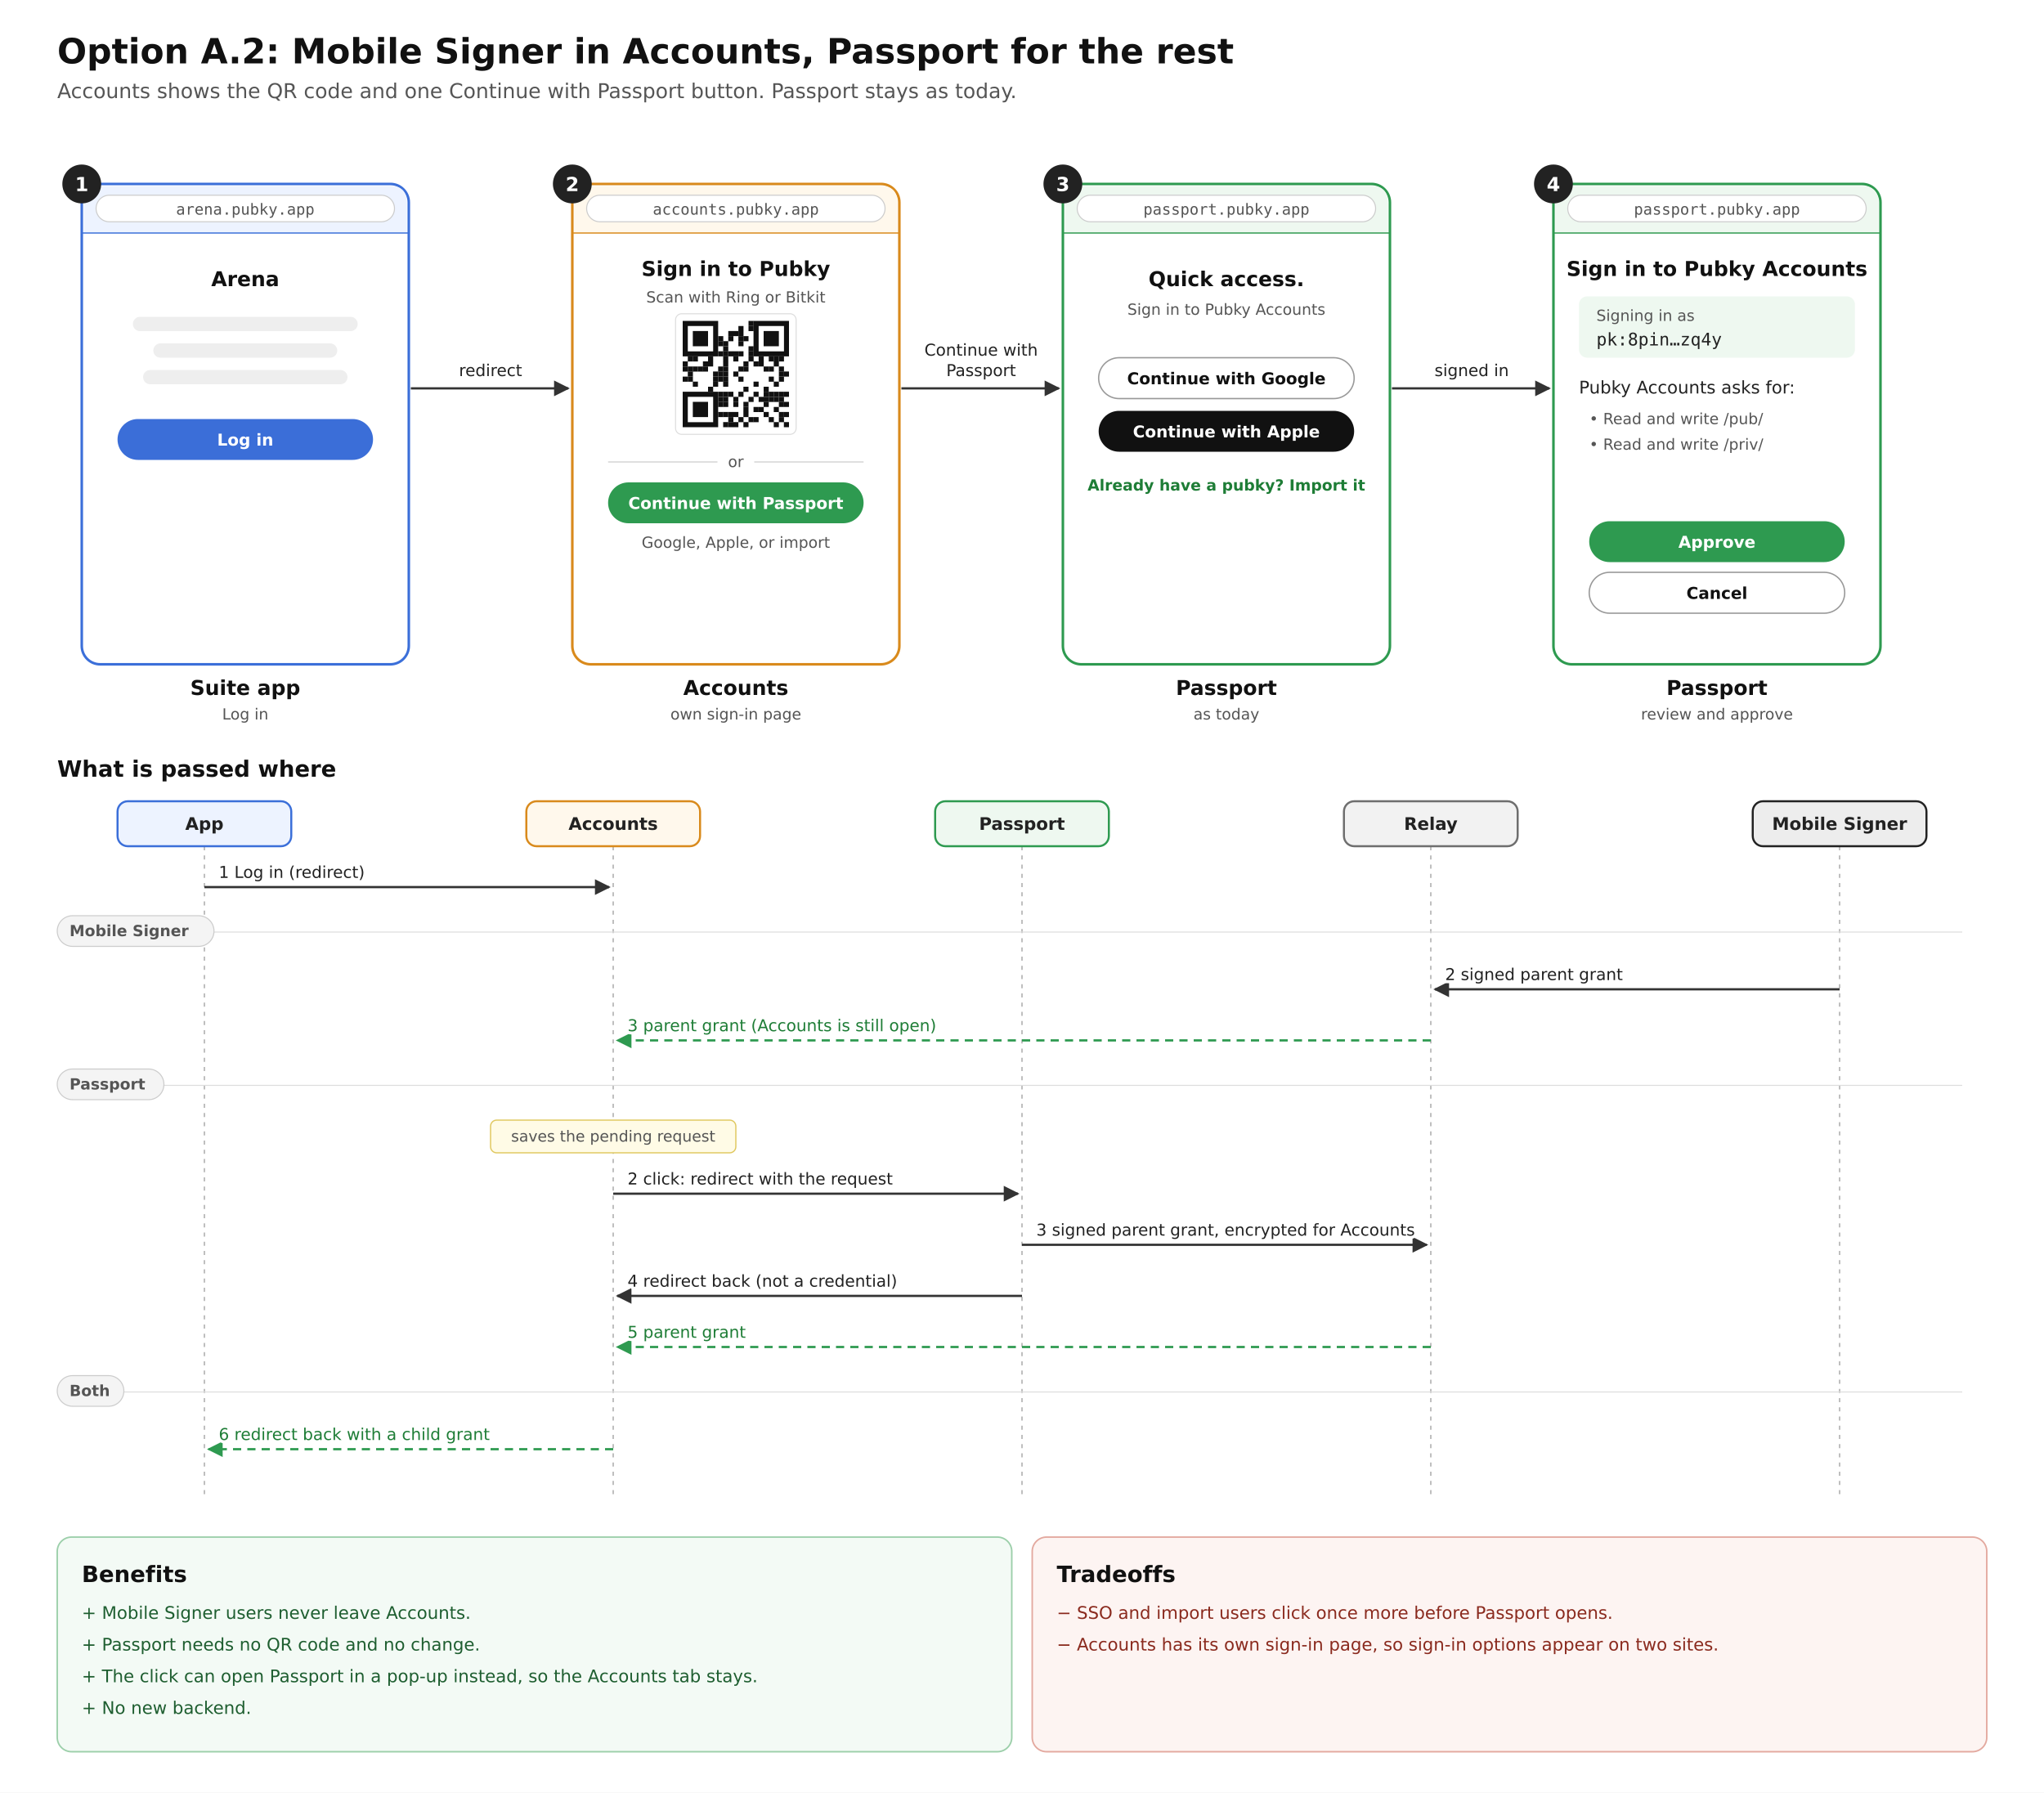
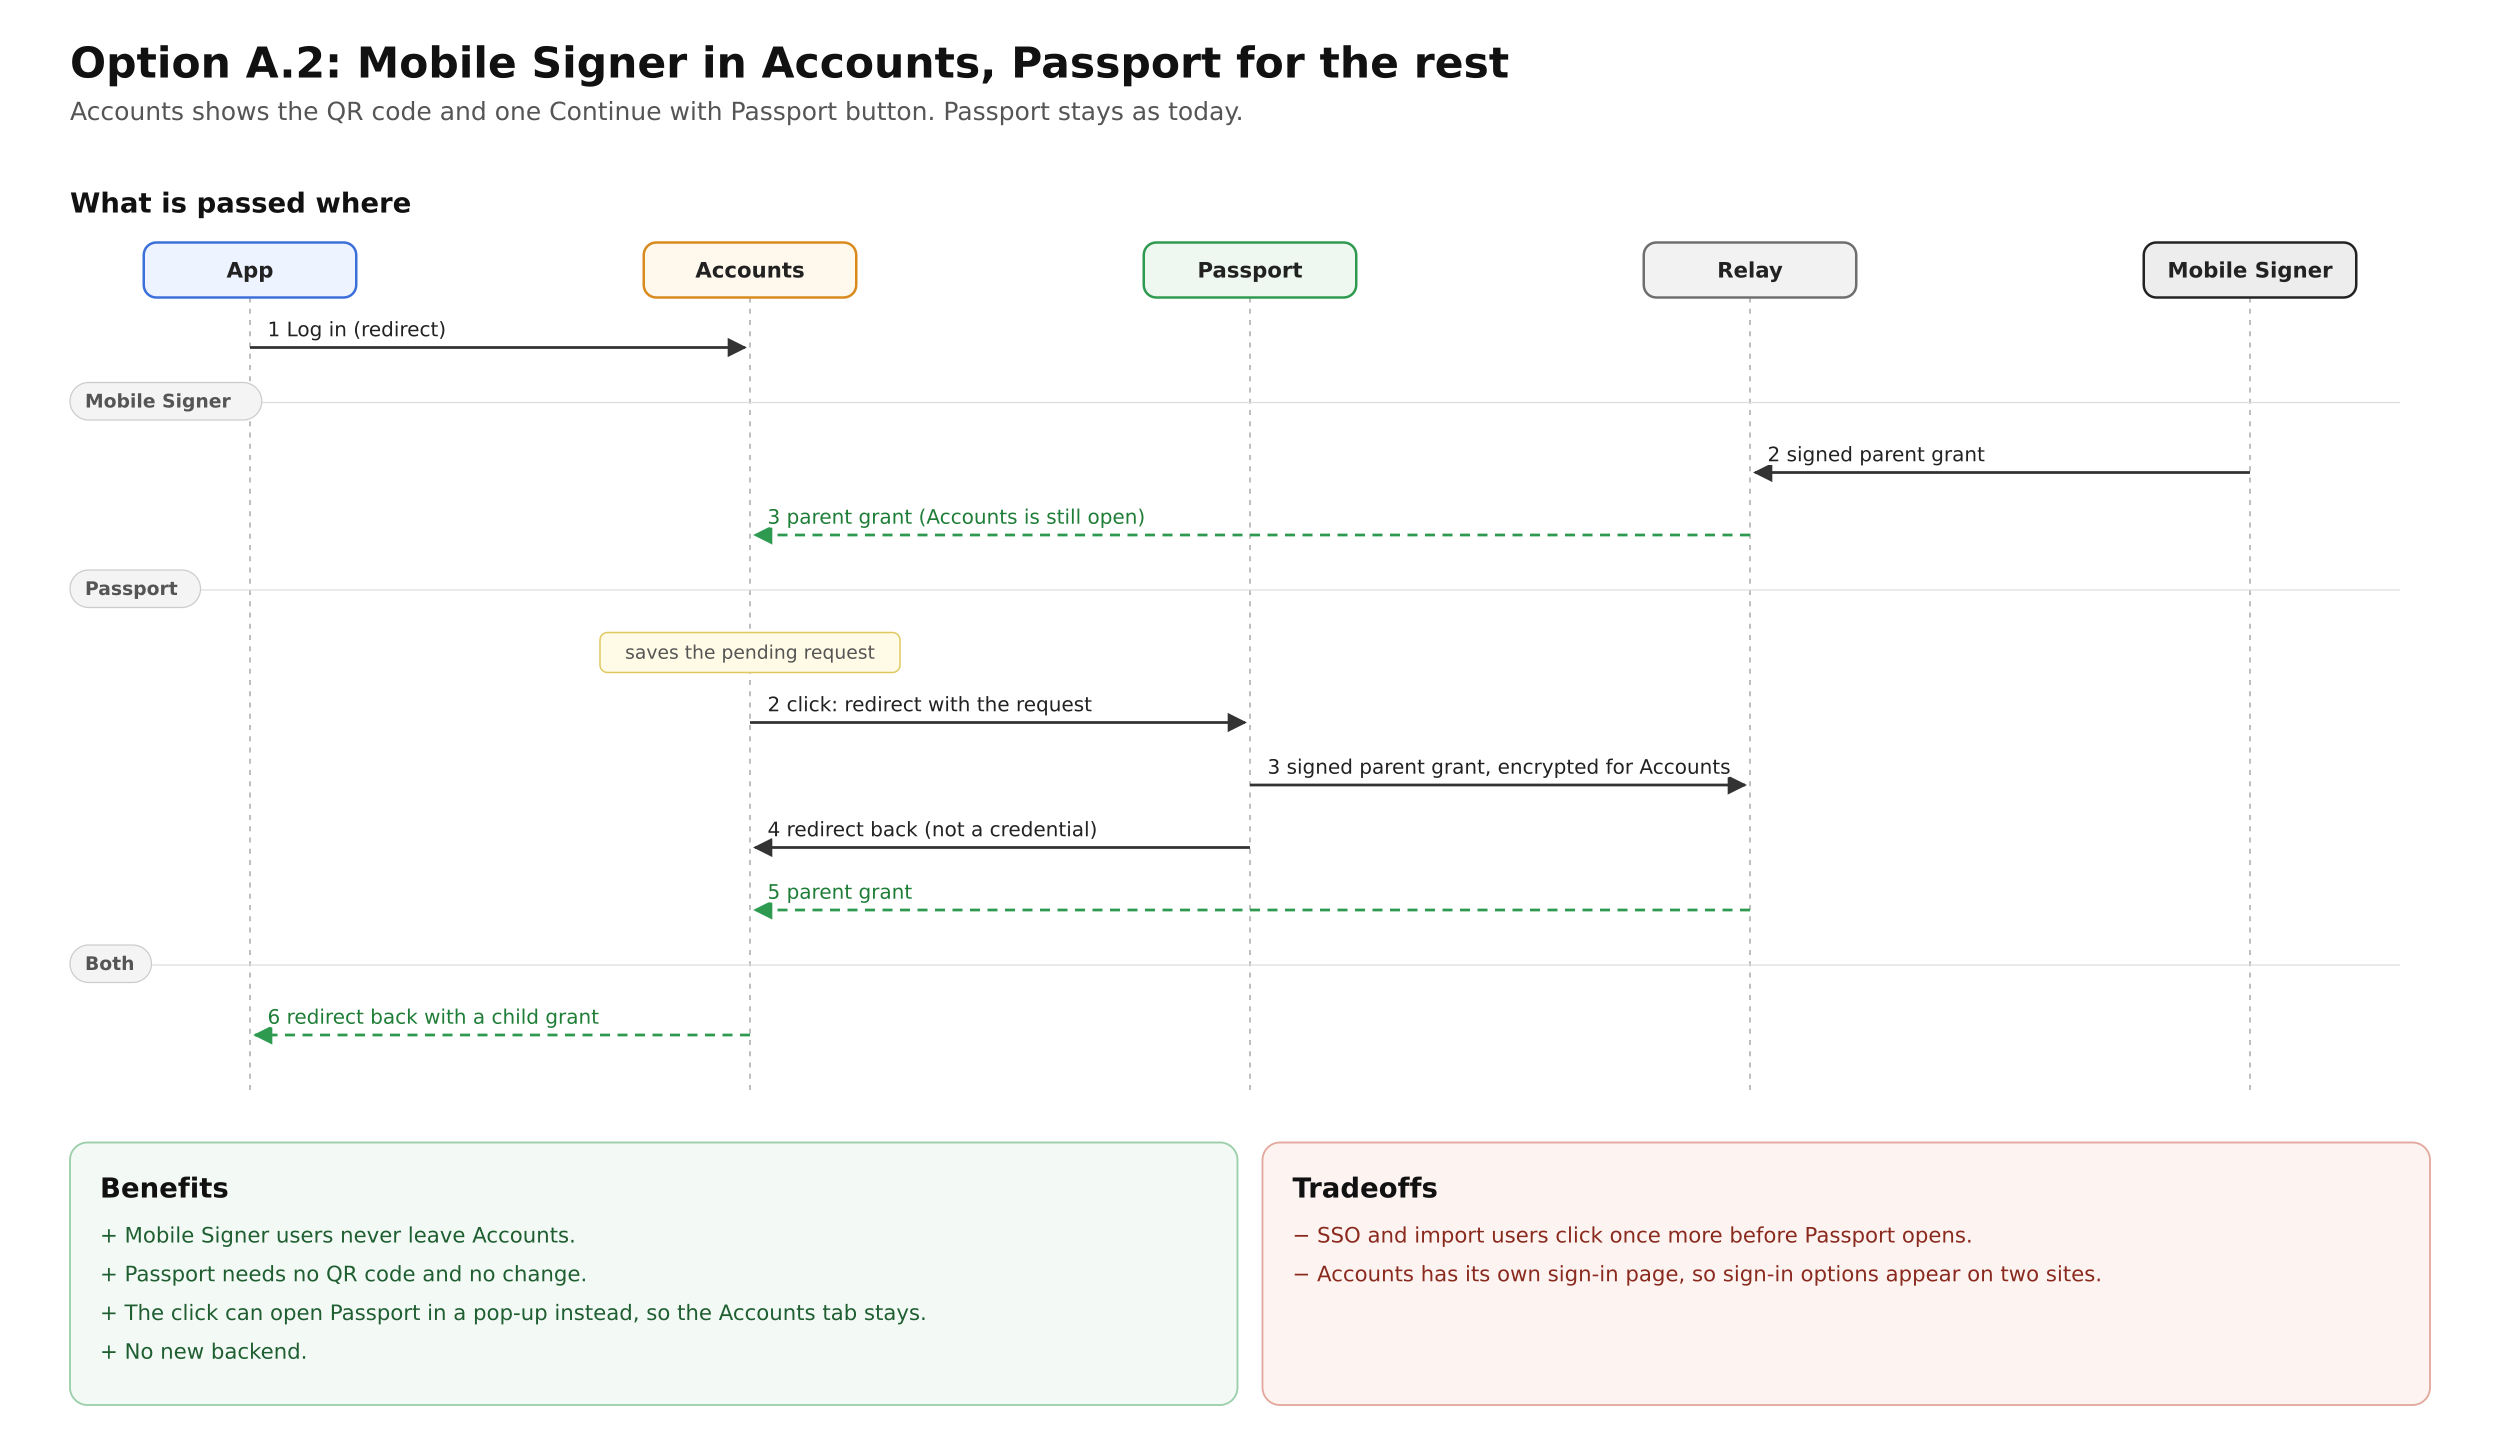
- <svg xmlns="http://www.w3.org/2000/svg" viewBox="0 0 2000 1754" width="2000" height="1754" font-family="DejaVu Sans, Verdana, sans-serif">
+ <svg xmlns="http://www.w3.org/2000/svg" viewBox="0 0 2000 1164" width="2000" height="1164" font-family="DejaVu Sans, Verdana, sans-serif">
  <defs>
    <marker id="dark" viewBox="0 0 10 10" refX="9" refY="5" markerWidth="7" markerHeight="7" orient="auto">
      <path d="M0,0 L10,5 L0,10 z" fill="#333" />
    </marker>
    <marker id="green" viewBox="0 0 10 10" refX="9" refY="5" markerWidth="7" markerHeight="7" orient="auto">
      <path d="M0,0 L10,5 L0,10 z" fill="#2E9A50" />
    </marker>
    <marker id="grey" viewBox="0 0 10 10" refX="9" refY="5" markerWidth="7" markerHeight="7" orient="auto">
      <path d="M0,0 L10,5 L0,10 z" fill="#888" />
    </marker>
    <style>
.solid{stroke:#333;stroke-width:2.2;fill:none;marker-end:url(#dark)}
.dash{stroke:#2E9A50;stroke-width:2.2;fill:none;stroke-dasharray:8 6;marker-end:url(#green)}
.opt{stroke:#888;stroke-width:2.2;fill:none;stroke-dasharray:6 5;marker-end:url(#grey)}
.life{stroke:#bbb;stroke-width:1.5;stroke-dasharray:4 5}
.title{font-weight:bold;font-size:34px;fill:#111}
.sub{font-size:20px;fill:#555}
.sec{font-weight:bold;font-size:22px;fill:#111}
.h{font-weight:bold;font-size:20px;fill:#111}
.b{font-size:17px;fill:#222}
.cap{font-size:15px;fill:#555}
.lbl{font-size:16px;fill:#222;paint-order:stroke;stroke:#fff;stroke-width:6px;stroke-linejoin:round}
.lblg{font-size:16px;fill:#1E7D36;paint-order:stroke;stroke:#fff;stroke-width:6px;stroke-linejoin:round}
.num{font-weight:bold}
.link{font-size:15px;fill:#1E7D36;font-weight:bold}
.mono{font-family:"DejaVu Sans Mono",monospace}
.pro{font-size:17px;fill:#1E5E30}
.con{font-size:17px;fill:#8A2A1E}
</style>
  </defs>
-   <rect width="2000" height="1754" fill="#fff" />
+   <rect width="2000" height="1164" fill="#fff" />
  <text x="56" y="62" class="title">Option A.2: Mobile Signer in Accounts, Passport for the rest</text>
  <text x="56" y="96" class="sub">Accounts shows the QR code and one Continue with Passport button. Passport stays as today.</text>
-   <rect x="80" y="180" width="320" height="470" rx="18" fill="#fff" stroke="#3B6FD9" stroke-width="2.5" />
-   <path d="M82,228 V198 Q82,182 98,182 H382 Q398,182 398,198 V228 Z" fill="#EDF3FF" />
-   <line x1="80" y1="228" x2="400" y2="228" stroke="#3B6FD9" stroke-width="1.2" />
-   <rect x="94" y="191" width="292" height="26" rx="13" fill="#fff" stroke="#ccc" stroke-width="1" />
-   <text x="240.0" y="210" class="cap mono" text-anchor="middle">arena.pubky.app</text>
-   <circle cx="80" cy="180" r="19" fill="#222" />
-   <text x="80" y="187" font-size="19" font-weight="bold" fill="#fff" text-anchor="middle">1</text>
-   <text x="240.0" y="680" class="h" text-anchor="middle">Suite app</text>
-   <text x="240.0" y="704" class="cap" text-anchor="middle">Log in</text>
-   <text x="240.0" y="280" class="h" text-anchor="middle">Arena</text>
-   <rect x="130.0" y="310" width="220.0" height="14" rx="7" fill="#EEE" stroke="#EEE" stroke-width="0" />
-   <rect x="150.0" y="336" width="180.0" height="14" rx="7" fill="#EEE" stroke="#EEE" stroke-width="0" />
-   <rect x="140.0" y="362" width="200.0" height="14" rx="7" fill="#EEE" stroke="#EEE" stroke-width="0" />
-   <rect x="115.0" y="410" width="250.0" height="40" rx="20" fill="#3B6ED8" stroke="#3B6ED8" stroke-width="0" />
-   <text x="240.0" y="436" font-size="16" font-weight="bold" fill="#fff" text-anchor="middle">Log in</text>
-   <rect x="560" y="180" width="320" height="470" rx="18" fill="#fff" stroke="#D98A1C" stroke-width="2.5" />
-   <path d="M562,228 V198 Q562,182 578,182 H862 Q878,182 878,198 V228 Z" fill="#FFF8EC" />
-   <line x1="560" y1="228" x2="880" y2="228" stroke="#D98A1C" stroke-width="1.2" />
-   <rect x="574" y="191" width="292" height="26" rx="13" fill="#fff" stroke="#ccc" stroke-width="1" />
-   <text x="720.0" y="210" class="cap mono" text-anchor="middle">accounts.pubky.app</text>
-   <circle cx="560" cy="180" r="19" fill="#222" />
-   <text x="560" y="187" font-size="19" font-weight="bold" fill="#fff" text-anchor="middle">2</text>
-   <text x="720.0" y="680" class="h" text-anchor="middle">Accounts</text>
-   <text x="720.0" y="704" class="cap" text-anchor="middle">own sign-in page</text>
-   <text x="720.0" y="270" class="h" text-anchor="middle">Sign in to Pubky</text>
-   <text x="720.0" y="296" class="cap" text-anchor="middle">Scan with Ring or Bitkit</text>
-   <rect x="661.0" y="307" width="118.0" height="118" rx="6" fill="#fff" stroke="#ddd" stroke-width="1" />
-   <rect x="732.4" y="314.0" width="5.0" height="5.0" fill="#111" />
-   <rect x="722.5" y="319.0" width="5.0" height="5.0" fill="#111" />
-   <rect x="732.4" y="319.0" width="5.0" height="5.0" fill="#111" />
-   <rect x="712.6" y="323.9" width="5.0" height="5.0" fill="#111" />
-   <rect x="717.5" y="323.9" width="5.0" height="5.0" fill="#111" />
-   <rect x="722.5" y="323.9" width="5.0" height="5.0" fill="#111" />
-   <rect x="702.7" y="328.9" width="5.0" height="5.0" fill="#111" />
-   <rect x="712.6" y="328.9" width="5.0" height="5.0" fill="#111" />
-   <rect x="722.5" y="328.9" width="5.0" height="5.0" fill="#111" />
-   <rect x="727.4" y="328.9" width="5.0" height="5.0" fill="#111" />
-   <rect x="702.7" y="333.8" width="5.0" height="5.0" fill="#111" />
-   <rect x="707.6" y="333.8" width="5.0" height="5.0" fill="#111" />
-   <rect x="722.5" y="333.8" width="5.0" height="5.0" fill="#111" />
-   <rect x="707.6" y="338.8" width="5.0" height="5.0" fill="#111" />
-   <rect x="732.4" y="338.8" width="5.0" height="5.0" fill="#111" />
-   <rect x="702.7" y="343.7" width="5.0" height="5.0" fill="#111" />
-   <rect x="707.6" y="343.7" width="5.0" height="5.0" fill="#111" />
-   <rect x="712.6" y="343.7" width="5.0" height="5.0" fill="#111" />
-   <rect x="717.5" y="343.7" width="5.0" height="5.0" fill="#111" />
-   <rect x="722.5" y="343.7" width="5.0" height="5.0" fill="#111" />
-   <rect x="732.4" y="343.7" width="5.0" height="5.0" fill="#111" />
-   <rect x="673.0" y="348.7" width="5.0" height="5.0" fill="#111" />
-   <rect x="677.9" y="348.7" width="5.0" height="5.0" fill="#111" />
-   <rect x="692.8" y="348.7" width="5.0" height="5.0" fill="#111" />
-   <rect x="707.6" y="348.7" width="5.0" height="5.0" fill="#111" />
-   <rect x="717.5" y="348.7" width="5.0" height="5.0" fill="#111" />
-   <rect x="732.4" y="348.7" width="5.0" height="5.0" fill="#111" />
-   <rect x="742.3" y="348.7" width="5.0" height="5.0" fill="#111" />
-   <rect x="752.2" y="348.7" width="5.0" height="5.0" fill="#111" />
-   <rect x="757.1" y="348.7" width="5.0" height="5.0" fill="#111" />
-   <rect x="762.1" y="348.7" width="5.0" height="5.0" fill="#111" />
-   <rect x="668.0" y="353.6" width="5.0" height="5.0" fill="#111" />
-   <rect x="687.8" y="353.6" width="5.0" height="5.0" fill="#111" />
-   <rect x="692.8" y="353.6" width="5.0" height="5.0" fill="#111" />
-   <rect x="707.6" y="353.6" width="5.0" height="5.0" fill="#111" />
-   <rect x="727.4" y="353.6" width="5.0" height="5.0" fill="#111" />
-   <rect x="737.3" y="353.6" width="5.0" height="5.0" fill="#111" />
-   <rect x="742.3" y="353.6" width="5.0" height="5.0" fill="#111" />
-   <rect x="757.1" y="353.6" width="5.0" height="5.0" fill="#111" />
-   <rect x="668.0" y="358.6" width="5.0" height="5.0" fill="#111" />
-   <rect x="673.0" y="358.6" width="5.0" height="5.0" fill="#111" />
-   <rect x="677.9" y="358.6" width="5.0" height="5.0" fill="#111" />
-   <rect x="682.9" y="358.6" width="5.0" height="5.0" fill="#111" />
-   <rect x="687.8" y="358.6" width="5.0" height="5.0" fill="#111" />
-   <rect x="702.7" y="358.6" width="5.0" height="5.0" fill="#111" />
-   <rect x="707.6" y="358.6" width="5.0" height="5.0" fill="#111" />
-   <rect x="722.5" y="358.6" width="5.0" height="5.0" fill="#111" />
-   <rect x="727.4" y="358.6" width="5.0" height="5.0" fill="#111" />
-   <rect x="747.2" y="358.6" width="5.0" height="5.0" fill="#111" />
-   <rect x="752.2" y="358.6" width="5.0" height="5.0" fill="#111" />
-   <rect x="762.1" y="358.6" width="5.0" height="5.0" fill="#111" />
-   <rect x="673.0" y="363.5" width="5.0" height="5.0" fill="#111" />
-   <rect x="697.7" y="363.5" width="5.0" height="5.0" fill="#111" />
-   <rect x="702.7" y="363.5" width="5.0" height="5.0" fill="#111" />
-   <rect x="707.6" y="363.5" width="5.0" height="5.0" fill="#111" />
-   <rect x="717.5" y="363.5" width="5.0" height="5.0" fill="#111" />
-   <rect x="762.1" y="363.5" width="5.0" height="5.0" fill="#111" />
-   <rect x="767.0" y="363.5" width="5.0" height="5.0" fill="#111" />
-   <rect x="668.0" y="368.5" width="5.0" height="5.0" fill="#111" />
-   <rect x="673.0" y="368.5" width="5.0" height="5.0" fill="#111" />
-   <rect x="697.7" y="368.5" width="5.0" height="5.0" fill="#111" />
-   <rect x="702.7" y="368.5" width="5.0" height="5.0" fill="#111" />
-   <rect x="707.6" y="368.5" width="5.0" height="5.0" fill="#111" />
-   <rect x="722.5" y="368.5" width="5.0" height="5.0" fill="#111" />
-   <rect x="752.2" y="368.5" width="5.0" height="5.0" fill="#111" />
-   <rect x="762.1" y="368.5" width="5.0" height="5.0" fill="#111" />
-   <rect x="677.9" y="373.4" width="5.0" height="5.0" fill="#111" />
-   <rect x="697.7" y="373.4" width="5.0" height="5.0" fill="#111" />
-   <rect x="707.6" y="373.4" width="5.0" height="5.0" fill="#111" />
-   <rect x="737.3" y="373.4" width="5.0" height="5.0" fill="#111" />
-   <rect x="757.1" y="373.4" width="5.0" height="5.0" fill="#111" />
-   <rect x="692.8" y="378.4" width="5.0" height="5.0" fill="#111" />
-   <rect x="727.4" y="378.4" width="5.0" height="5.0" fill="#111" />
-   <rect x="747.2" y="378.4" width="5.0" height="5.0" fill="#111" />
-   <rect x="702.7" y="383.3" width="5.0" height="5.0" fill="#111" />
-   <rect x="707.6" y="383.3" width="5.0" height="5.0" fill="#111" />
-   <rect x="712.6" y="383.3" width="5.0" height="5.0" fill="#111" />
-   <rect x="722.5" y="383.3" width="5.0" height="5.0" fill="#111" />
-   <rect x="737.3" y="383.3" width="5.0" height="5.0" fill="#111" />
-   <rect x="747.2" y="383.3" width="5.0" height="5.0" fill="#111" />
-   <rect x="752.2" y="383.3" width="5.0" height="5.0" fill="#111" />
-   <rect x="757.1" y="383.3" width="5.0" height="5.0" fill="#111" />
-   <rect x="762.1" y="383.3" width="5.0" height="5.0" fill="#111" />
-   <rect x="767.0" y="383.3" width="5.0" height="5.0" fill="#111" />
-   <rect x="702.7" y="388.3" width="5.0" height="5.0" fill="#111" />
-   <rect x="707.6" y="388.3" width="5.0" height="5.0" fill="#111" />
-   <rect x="717.5" y="388.3" width="5.0" height="5.0" fill="#111" />
-   <rect x="732.4" y="388.3" width="5.0" height="5.0" fill="#111" />
-   <rect x="742.3" y="388.3" width="5.0" height="5.0" fill="#111" />
-   <rect x="747.2" y="388.3" width="5.0" height="5.0" fill="#111" />
-   <rect x="752.2" y="388.3" width="5.0" height="5.0" fill="#111" />
-   <rect x="757.1" y="388.3" width="5.0" height="5.0" fill="#111" />
-   <rect x="762.1" y="388.3" width="5.0" height="5.0" fill="#111" />
-   <rect x="702.7" y="393.2" width="5.0" height="5.0" fill="#111" />
-   <rect x="707.6" y="393.2" width="5.0" height="5.0" fill="#111" />
-   <rect x="717.5" y="393.2" width="5.0" height="5.0" fill="#111" />
-   <rect x="727.4" y="393.2" width="5.0" height="5.0" fill="#111" />
-   <rect x="747.2" y="393.2" width="5.0" height="5.0" fill="#111" />
-   <rect x="762.1" y="393.2" width="5.0" height="5.0" fill="#111" />
-   <rect x="767.0" y="393.2" width="5.0" height="5.0" fill="#111" />
-   <rect x="727.4" y="398.2" width="5.0" height="5.0" fill="#111" />
-   <rect x="737.3" y="398.2" width="5.0" height="5.0" fill="#111" />
-   <rect x="742.3" y="398.2" width="5.0" height="5.0" fill="#111" />
-   <rect x="757.1" y="398.2" width="5.0" height="5.0" fill="#111" />
-   <rect x="702.7" y="403.1" width="5.0" height="5.0" fill="#111" />
-   <rect x="707.6" y="403.1" width="5.0" height="5.0" fill="#111" />
-   <rect x="712.6" y="403.1" width="5.0" height="5.0" fill="#111" />
-   <rect x="717.5" y="403.1" width="5.0" height="5.0" fill="#111" />
-   <rect x="727.4" y="403.1" width="5.0" height="5.0" fill="#111" />
-   <rect x="747.2" y="403.1" width="5.0" height="5.0" fill="#111" />
-   <rect x="762.1" y="403.1" width="5.0" height="5.0" fill="#111" />
-   <rect x="767.0" y="403.1" width="5.0" height="5.0" fill="#111" />
-   <rect x="712.6" y="408.1" width="5.0" height="5.0" fill="#111" />
-   <rect x="722.5" y="408.1" width="5.0" height="5.0" fill="#111" />
-   <rect x="732.4" y="408.1" width="5.0" height="5.0" fill="#111" />
-   <rect x="737.3" y="408.1" width="5.0" height="5.0" fill="#111" />
-   <rect x="752.2" y="408.1" width="5.0" height="5.0" fill="#111" />
-   <rect x="762.1" y="408.1" width="5.0" height="5.0" fill="#111" />
-   <rect x="707.6" y="413.0" width="5.0" height="5.0" fill="#111" />
-   <rect x="712.6" y="413.0" width="5.0" height="5.0" fill="#111" />
-   <rect x="717.5" y="413.0" width="5.0" height="5.0" fill="#111" />
-   <rect x="727.4" y="413.0" width="5.0" height="5.0" fill="#111" />
-   <rect x="757.1" y="413.0" width="5.0" height="5.0" fill="#111" />
-   <rect x="767.0" y="413.0" width="5.0" height="5.0" fill="#111" />
-   <rect x="668.0" y="314.0" width="34.7" height="34.7" fill="#111" />
-   <rect x="673.0" y="319.0" width="24.8" height="24.8" fill="#fff" />
-   <rect x="677.9" y="323.9" width="14.9" height="14.9" fill="#111" />
-   <rect x="737.3" y="314.0" width="34.7" height="34.7" fill="#111" />
-   <rect x="742.3" y="319.0" width="24.8" height="24.8" fill="#fff" />
-   <rect x="747.2" y="323.9" width="14.9" height="14.9" fill="#111" />
-   <rect x="668.0" y="383.3" width="34.7" height="34.7" fill="#111" />
-   <rect x="673.0" y="388.3" width="24.8" height="24.8" fill="#fff" />
-   <rect x="677.9" y="393.2" width="14.9" height="14.9" fill="#111" />
-   <line x1="595.0" y1="452" x2="702.0" y2="452" stroke="#ccc" />
-   <line x1="738.0" y1="452" x2="845.0" y2="452" stroke="#ccc" />
-   <text x="720.0" y="457" class="cap" text-anchor="middle">or</text>
-   <rect x="595.0" y="472" width="250.0" height="40" rx="20" fill="#2E9A50" stroke="#2E9A50" stroke-width="0" />
-   <text x="720.0" y="498" font-size="16" font-weight="bold" fill="#fff" text-anchor="middle">Continue with Passport</text>
-   <text x="720.0" y="536" class="cap" text-anchor="middle">Google, Apple, or import</text>
-   <rect x="1040" y="180" width="320" height="470" rx="18" fill="#fff" stroke="#2E9A50" stroke-width="2.5" />
-   <path d="M1042,228 V198 Q1042,182 1058,182 H1342 Q1358,182 1358,198 V228 Z" fill="#EEF8F0" />
-   <line x1="1040" y1="228" x2="1360" y2="228" stroke="#2E9A50" stroke-width="1.2" />
-   <rect x="1054" y="191" width="292" height="26" rx="13" fill="#fff" stroke="#ccc" stroke-width="1" />
-   <text x="1200.0" y="210" class="cap mono" text-anchor="middle">passport.pubky.app</text>
-   <circle cx="1040" cy="180" r="19" fill="#222" />
-   <text x="1040" y="187" font-size="19" font-weight="bold" fill="#fff" text-anchor="middle">3</text>
-   <text x="1200.0" y="680" class="h" text-anchor="middle">Passport</text>
-   <text x="1200.0" y="704" class="cap" text-anchor="middle">as today</text>
-   <text x="1200.0" y="280" class="h" text-anchor="middle">Quick access.</text>
-   <text x="1200.0" y="308" class="cap" text-anchor="middle">Sign in to Pubky Accounts</text>
-   <rect x="1075.0" y="350" width="250.0" height="40" rx="20" fill="#fff" stroke="#999" stroke-width="1.3" />
-   <text x="1200.0" y="376" font-size="16" font-weight="bold" fill="#111" text-anchor="middle">Continue with Google</text>
-   <rect x="1075.0" y="402" width="250.0" height="40" rx="20" fill="#111" stroke="#111" stroke-width="0" />
-   <text x="1200.0" y="428" font-size="16" font-weight="bold" fill="#fff" text-anchor="middle">Continue with Apple</text>
-   <text x="1200.0" y="480" class="link" text-anchor="middle">Already have a pubky? Import it</text>
-   <rect x="1520" y="180" width="320" height="470" rx="18" fill="#fff" stroke="#2E9A50" stroke-width="2.5" />
-   <path d="M1522,228 V198 Q1522,182 1538,182 H1822 Q1838,182 1838,198 V228 Z" fill="#EEF8F0" />
-   <line x1="1520" y1="228" x2="1840" y2="228" stroke="#2E9A50" stroke-width="1.2" />
-   <rect x="1534" y="191" width="292" height="26" rx="13" fill="#fff" stroke="#ccc" stroke-width="1" />
-   <text x="1680.0" y="210" class="cap mono" text-anchor="middle">passport.pubky.app</text>
-   <circle cx="1520" cy="180" r="19" fill="#222" />
-   <text x="1520" y="187" font-size="19" font-weight="bold" fill="#fff" text-anchor="middle">4</text>
-   <text x="1680.0" y="680" class="h" text-anchor="middle">Passport</text>
-   <text x="1680.0" y="704" class="cap" text-anchor="middle">review and approve</text>
-   <text x="1680.0" y="270" class="h" text-anchor="middle">Sign in to Pubky Accounts</text>
-   <rect x="1545" y="290" width="270" height="60" rx="8" fill="#EEF8F0" stroke="#EEF8F0" stroke-width="0" />
-   <text x="1562" y="314" class="cap" text-anchor="start">Signing in as</text>
-   <text x="1562" y="338" class="b mono" text-anchor="start">pk:8pin…zq4y</text>
-   <text x="1545" y="385" class="b" text-anchor="start">Pubky Accounts asks for:</text>
-   <text x="1555" y="415" class="cap" text-anchor="start">• Read and write /pub/</text>
-   <text x="1555" y="440" class="cap" text-anchor="start">• Read and write /priv/</text>
-   <rect x="1555.0" y="510" width="250.0" height="40" rx="20" fill="#2E9A50" stroke="#2E9A50" stroke-width="0" />
-   <text x="1680.0" y="536" font-size="16" font-weight="bold" fill="#fff" text-anchor="middle">Approve</text>
-   <rect x="1555.0" y="560" width="250.0" height="40" rx="20" fill="#fff" stroke="#999" stroke-width="1.3" />
-   <text x="1680.0" y="586" font-size="16" font-weight="bold" fill="#111" text-anchor="middle">Cancel</text>
-   <path class="solid" d="M402,380 H556" />
-   <text x="480.0" y="368" class="lbl" text-anchor="middle">redirect</text>
-   <path class="solid" d="M882,380 H1036" />
-   <text x="960.0" y="348" class="lbl" text-anchor="middle">Continue with</text>
-   <text x="960.0" y="368" class="lbl" text-anchor="middle">Passport</text>
-   <path class="solid" d="M1362,380 H1516" />
-   <text x="1440.0" y="368" class="lbl" text-anchor="middle">signed in</text>
-   <text x="56" y="760" class="sec" text-anchor="start">What is passed where</text>
-   <line class="life" x1="200.0" y1="828" x2="200.0" y2="1464" />
-   <rect x="115.0" y="784" width="170.0" height="44" rx="10" fill="#EDF3FF" stroke="#3B6FD9" stroke-width="2" />
-   <text x="200.0" y="812" class="b num" text-anchor="middle">App</text>
-   <line class="life" x1="600.0" y1="828" x2="600.0" y2="1464" />
-   <rect x="515.0" y="784" width="170.0" height="44" rx="10" fill="#FFF8EC" stroke="#D98A1C" stroke-width="2" />
-   <text x="600.0" y="812" class="b num" text-anchor="middle">Accounts</text>
-   <line class="life" x1="1000.0" y1="828" x2="1000.0" y2="1464" />
-   <rect x="915.0" y="784" width="170.0" height="44" rx="10" fill="#EEF8F0" stroke="#2E9A50" stroke-width="2" />
-   <text x="1000.0" y="812" class="b num" text-anchor="middle">Passport</text>
-   <line class="life" x1="1400.0" y1="828" x2="1400.0" y2="1464" />
-   <rect x="1315.0" y="784" width="170.0" height="44" rx="10" fill="#F2F2F2" stroke="#6E6E6E" stroke-width="2" />
-   <text x="1400.0" y="812" class="b num" text-anchor="middle">Relay</text>
-   <line class="life" x1="1800.0" y1="828" x2="1800.0" y2="1464" />
-   <rect x="1715.0" y="784" width="170.0" height="44" rx="10" fill="#EDEDED" stroke="#222222" stroke-width="2" />
-   <text x="1800.0" y="812" class="b num" text-anchor="middle">Mobile Signer</text>
-   <path class="solid" d="M200.0,868 H596.0" />
-   <text x="214.0" y="859" class="lbl" text-anchor="start">1  Log in (redirect)</text>
-   <line x1="56" y1="912" x2="1920" y2="912" stroke="#ddd" stroke-width="1" />
-   <rect x="56" y="896" width="153.4" height="30" rx="15" fill="#F4F4F4" stroke="#ccc" stroke-width="1" />
-   <text x="68" y="916" class="cap num" text-anchor="start">Mobile Signer</text>
-   <path class="solid" d="M1800.0,968 H1404.0" />
-   <text x="1414.0" y="959" class="lbl" text-anchor="start">2  signed parent grant</text>
-   <path class="dash" d="M1400.0,1018 H604.0" />
-   <text x="614.0" y="1009" class="lblg" text-anchor="start">3  parent grant (Accounts is still open)</text>
-   <line x1="56" y1="1062" x2="1920" y2="1062" stroke="#ddd" stroke-width="1" />
-   <rect x="56" y="1046" width="104.4" height="30" rx="15" fill="#F4F4F4" stroke="#ccc" stroke-width="1" />
-   <text x="68" y="1066" class="cap num" text-anchor="start">Passport</text>
-   <rect x="480.0" y="1096" width="240.0" height="32" rx="6" fill="#FFFBE6" stroke="#E0C860" stroke-width="1.2" />
-   <text x="600.0" y="1117" class="cap" text-anchor="middle">saves the pending request</text>
-   <path class="solid" d="M600.0,1168 H996.0" />
-   <text x="614.0" y="1159" class="lbl" text-anchor="start">2  click: redirect with the request</text>
-   <path class="solid" d="M1000.0,1218 H1396.0" />
-   <text x="1014.0" y="1209" class="lbl" text-anchor="start">3  signed parent grant, encrypted for Accounts</text>
-   <path class="solid" d="M1000.0,1268 H604.0" />
-   <text x="614.0" y="1259" class="lbl" text-anchor="start">4  redirect back (not a credential)</text>
-   <path class="dash" d="M1400.0,1318 H604.0" />
-   <text x="614.0" y="1309" class="lblg" text-anchor="start">5  parent grant</text>
-   <line x1="56" y1="1362" x2="1920" y2="1362" stroke="#ddd" stroke-width="1" />
-   <rect x="56" y="1346" width="65.2" height="30" rx="15" fill="#F4F4F4" stroke="#ccc" stroke-width="1" />
-   <text x="68" y="1366" class="cap num" text-anchor="start">Both</text>
-   <path class="dash" d="M600.0,1418 H204.0" />
-   <text x="214.0" y="1409" class="lblg" text-anchor="start">6  redirect back with a child grant</text>
-   <rect x="56" y="1504" width="934" height="210" rx="14" fill="#F3FAF5" stroke="#9CCFAA" stroke-width="1.5" />
-   <text x="80" y="1548" class="sec" text-anchor="start">Benefits</text>
-   <text x="80" y="1584" class="pro" text-anchor="start">+ Mobile Signer users never leave Accounts.</text>
-   <text x="80" y="1615" class="pro" text-anchor="start">+ Passport needs no QR code and no change.</text>
-   <text x="80" y="1646" class="pro" text-anchor="start">+ The click can open Passport in a pop-up instead, so the Accounts tab stays.</text>
-   <text x="80" y="1677" class="pro" text-anchor="start">+ No new backend.</text>
-   <rect x="1010" y="1504" width="934" height="210" rx="14" fill="#FDF4F2" stroke="#E3A99F" stroke-width="1.5" />
-   <text x="1034" y="1548" class="sec" text-anchor="start">Tradeoffs</text>
-   <text x="1034" y="1584" class="con" text-anchor="start">− SSO and import users click once more before Passport opens.</text>
-   <text x="1034" y="1615" class="con" text-anchor="start">− Accounts has its own sign-in page, so sign-in options appear on two sites.</text>
+   <text x="56" y="170" class="sec" text-anchor="start">What is passed where</text>
+   <line class="life" x1="200.0" y1="238" x2="200.0" y2="874" />
+   <rect x="115.0" y="194" width="170.0" height="44" rx="10" fill="#EDF3FF" stroke="#3B6FD9" stroke-width="2" />
+   <text x="200.0" y="222" class="b num" text-anchor="middle">App</text>
+   <line class="life" x1="600.0" y1="238" x2="600.0" y2="874" />
+   <rect x="515.0" y="194" width="170.0" height="44" rx="10" fill="#FFF8EC" stroke="#D98A1C" stroke-width="2" />
+   <text x="600.0" y="222" class="b num" text-anchor="middle">Accounts</text>
+   <line class="life" x1="1000.0" y1="238" x2="1000.0" y2="874" />
+   <rect x="915.0" y="194" width="170.0" height="44" rx="10" fill="#EEF8F0" stroke="#2E9A50" stroke-width="2" />
+   <text x="1000.0" y="222" class="b num" text-anchor="middle">Passport</text>
+   <line class="life" x1="1400.0" y1="238" x2="1400.0" y2="874" />
+   <rect x="1315.0" y="194" width="170.0" height="44" rx="10" fill="#F2F2F2" stroke="#6E6E6E" stroke-width="2" />
+   <text x="1400.0" y="222" class="b num" text-anchor="middle">Relay</text>
+   <line class="life" x1="1800.0" y1="238" x2="1800.0" y2="874" />
+   <rect x="1715.0" y="194" width="170.0" height="44" rx="10" fill="#EDEDED" stroke="#222222" stroke-width="2" />
+   <text x="1800.0" y="222" class="b num" text-anchor="middle">Mobile Signer</text>
+   <path class="solid" d="M200.0,278 H596.0" />
+   <text x="214.0" y="269" class="lbl" text-anchor="start">1  Log in (redirect)</text>
+   <line x1="56" y1="322" x2="1920" y2="322" stroke="#ddd" stroke-width="1" />
+   <rect x="56" y="306" width="153.4" height="30" rx="15" fill="#F4F4F4" stroke="#ccc" stroke-width="1" />
+   <text x="68" y="326" class="cap num" text-anchor="start">Mobile Signer</text>
+   <path class="solid" d="M1800.0,378 H1404.0" />
+   <text x="1414.0" y="369" class="lbl" text-anchor="start">2  signed parent grant</text>
+   <path class="dash" d="M1400.0,428 H604.0" />
+   <text x="614.0" y="419" class="lblg" text-anchor="start">3  parent grant (Accounts is still open)</text>
+   <line x1="56" y1="472" x2="1920" y2="472" stroke="#ddd" stroke-width="1" />
+   <rect x="56" y="456" width="104.4" height="30" rx="15" fill="#F4F4F4" stroke="#ccc" stroke-width="1" />
+   <text x="68" y="476" class="cap num" text-anchor="start">Passport</text>
+   <rect x="480.0" y="506" width="240.0" height="32" rx="6" fill="#FFFBE6" stroke="#E0C860" stroke-width="1.2" />
+   <text x="600.0" y="527" class="cap" text-anchor="middle">saves the pending request</text>
+   <path class="solid" d="M600.0,578 H996.0" />
+   <text x="614.0" y="569" class="lbl" text-anchor="start">2  click: redirect with the request</text>
+   <path class="solid" d="M1000.0,628 H1396.0" />
+   <text x="1014.0" y="619" class="lbl" text-anchor="start">3  signed parent grant, encrypted for Accounts</text>
+   <path class="solid" d="M1000.0,678 H604.0" />
+   <text x="614.0" y="669" class="lbl" text-anchor="start">4  redirect back (not a credential)</text>
+   <path class="dash" d="M1400.0,728 H604.0" />
+   <text x="614.0" y="719" class="lblg" text-anchor="start">5  parent grant</text>
+   <line x1="56" y1="772" x2="1920" y2="772" stroke="#ddd" stroke-width="1" />
+   <rect x="56" y="756" width="65.2" height="30" rx="15" fill="#F4F4F4" stroke="#ccc" stroke-width="1" />
+   <text x="68" y="776" class="cap num" text-anchor="start">Both</text>
+   <path class="dash" d="M600.0,828 H204.0" />
+   <text x="214.0" y="819" class="lblg" text-anchor="start">6  redirect back with a child grant</text>
+   <rect x="56" y="914" width="934" height="210" rx="14" fill="#F3FAF5" stroke="#9CCFAA" stroke-width="1.5" />
+   <text x="80" y="958" class="sec" text-anchor="start">Benefits</text>
+   <text x="80" y="994" class="pro" text-anchor="start">+ Mobile Signer users never leave Accounts.</text>
+   <text x="80" y="1025" class="pro" text-anchor="start">+ Passport needs no QR code and no change.</text>
+   <text x="80" y="1056" class="pro" text-anchor="start">+ The click can open Passport in a pop-up instead, so the Accounts tab stays.</text>
+   <text x="80" y="1087" class="pro" text-anchor="start">+ No new backend.</text>
+   <rect x="1010" y="914" width="934" height="210" rx="14" fill="#FDF4F2" stroke="#E3A99F" stroke-width="1.5" />
+   <text x="1034" y="958" class="sec" text-anchor="start">Tradeoffs</text>
+   <text x="1034" y="994" class="con" text-anchor="start">− SSO and import users click once more before Passport opens.</text>
+   <text x="1034" y="1025" class="con" text-anchor="start">− Accounts has its own sign-in page, so sign-in options appear on two sites.</text>
</svg>
